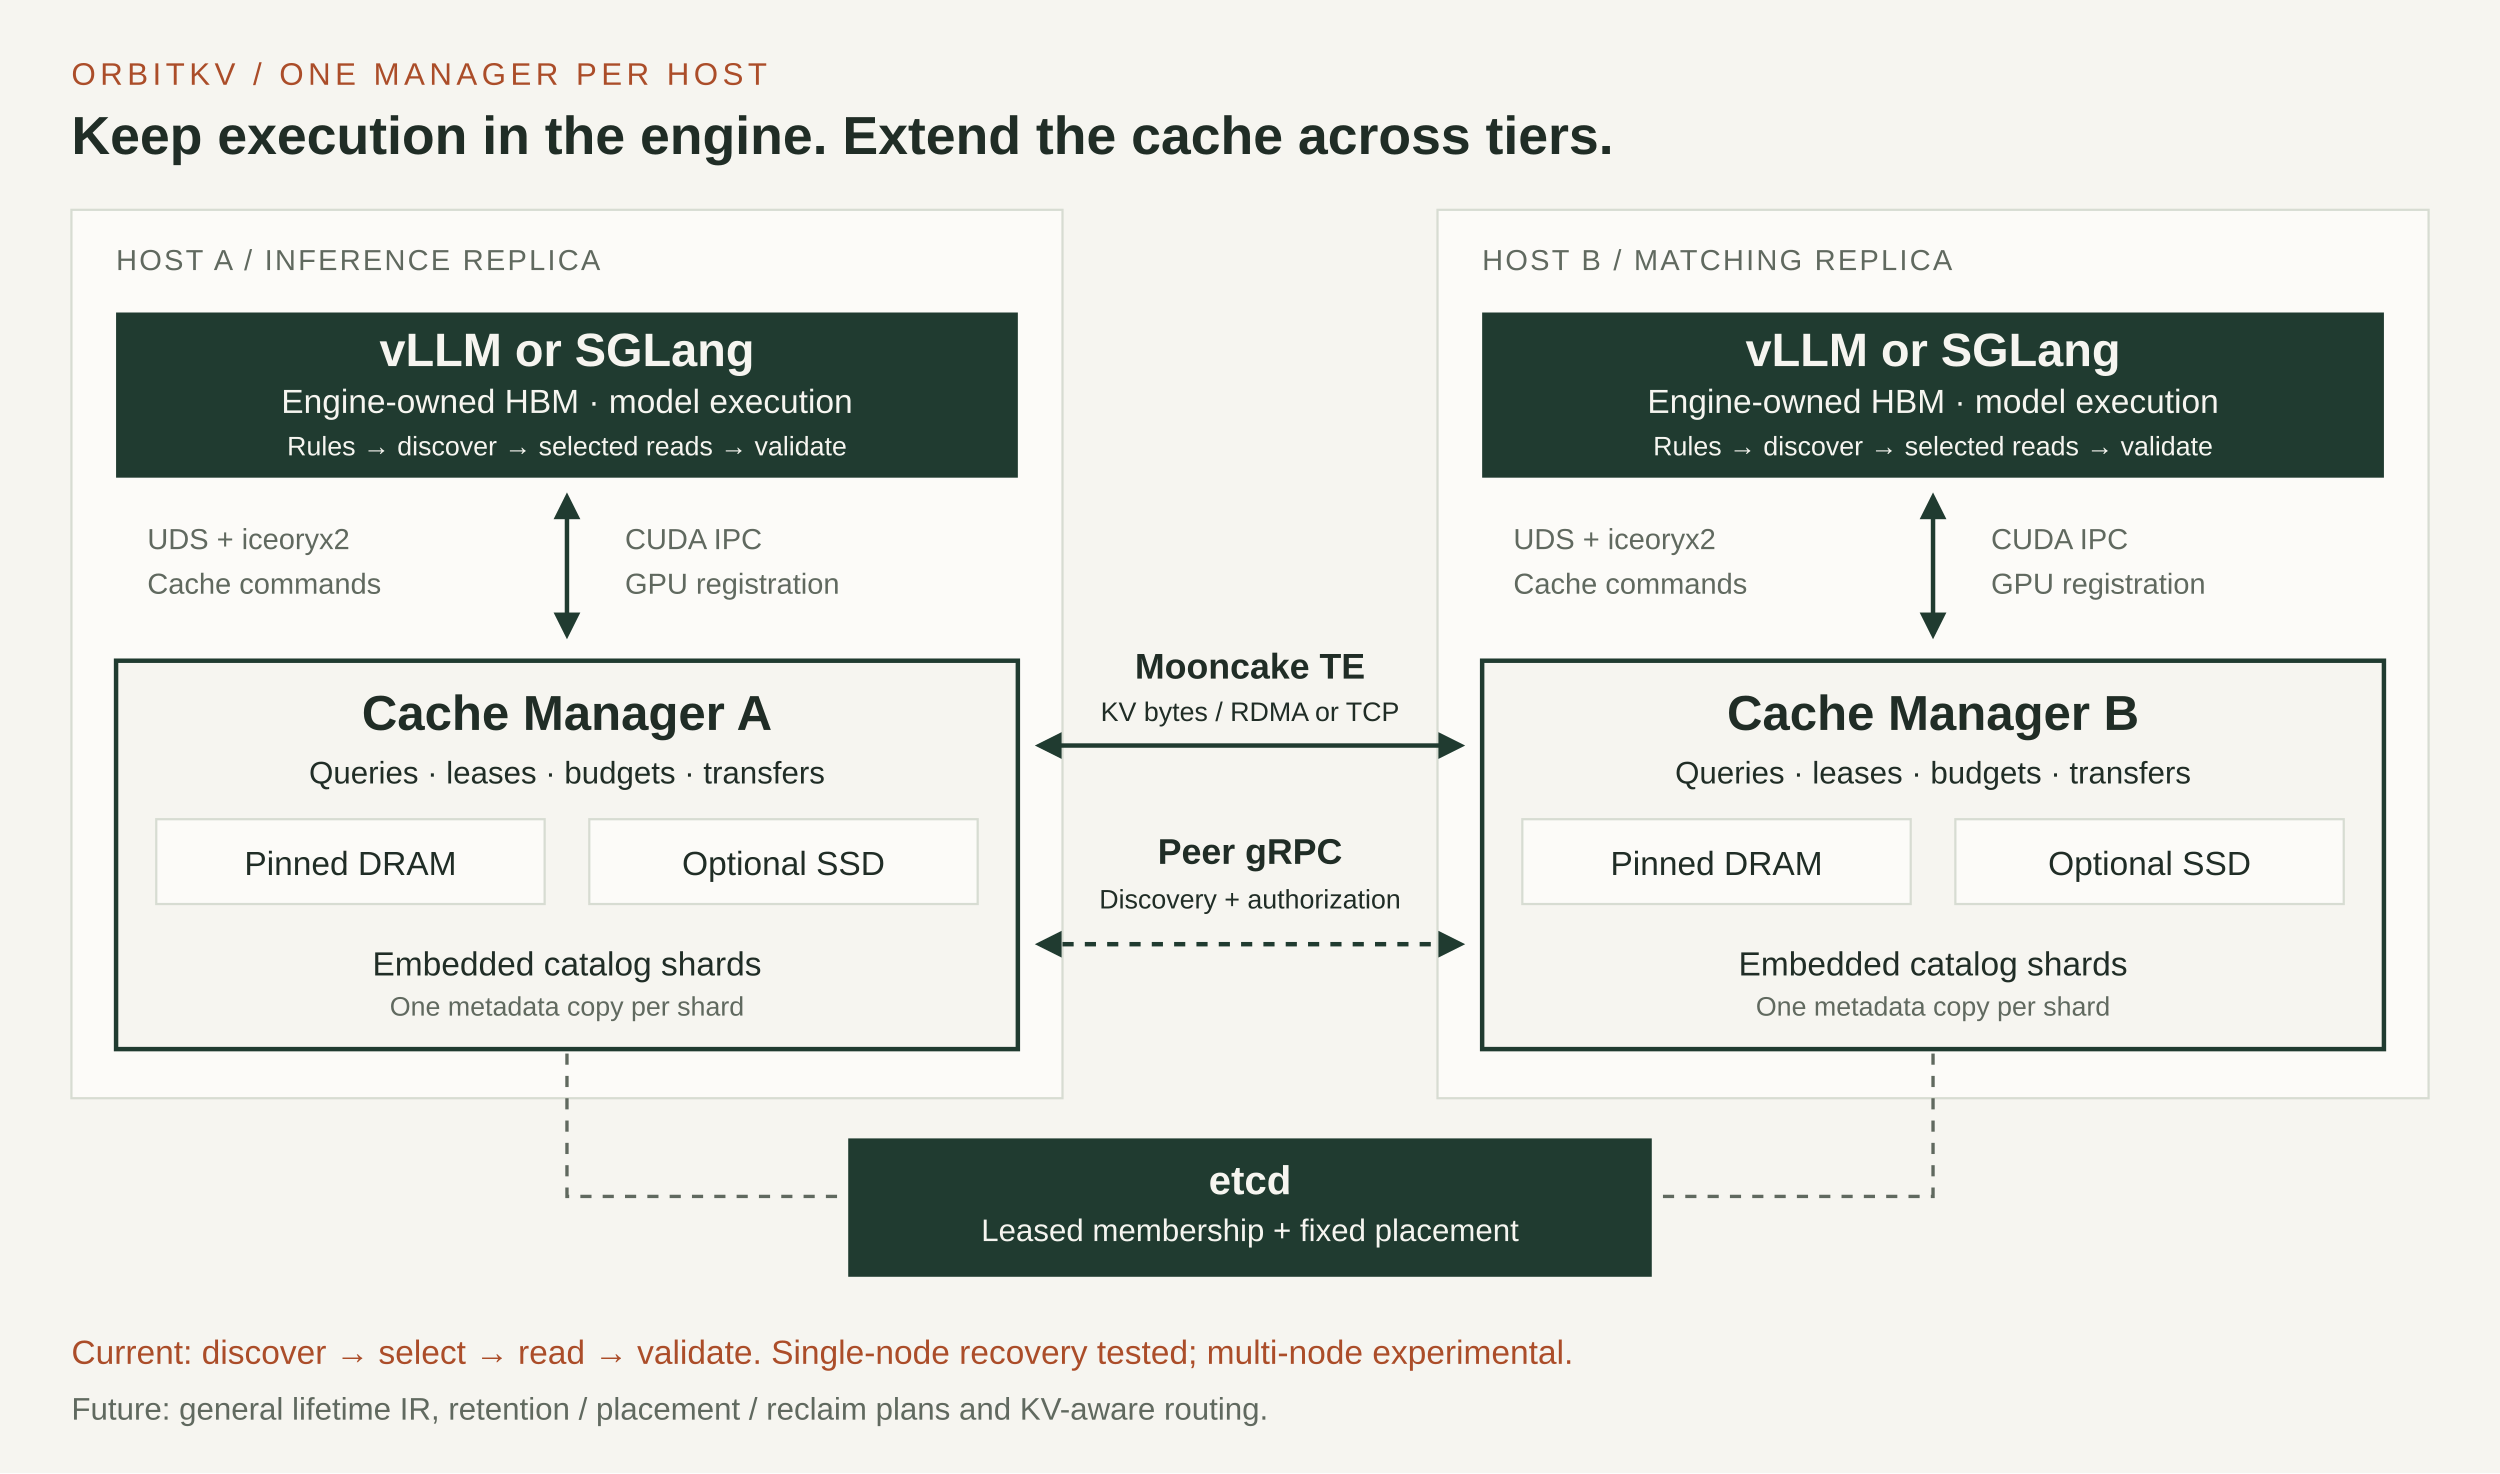
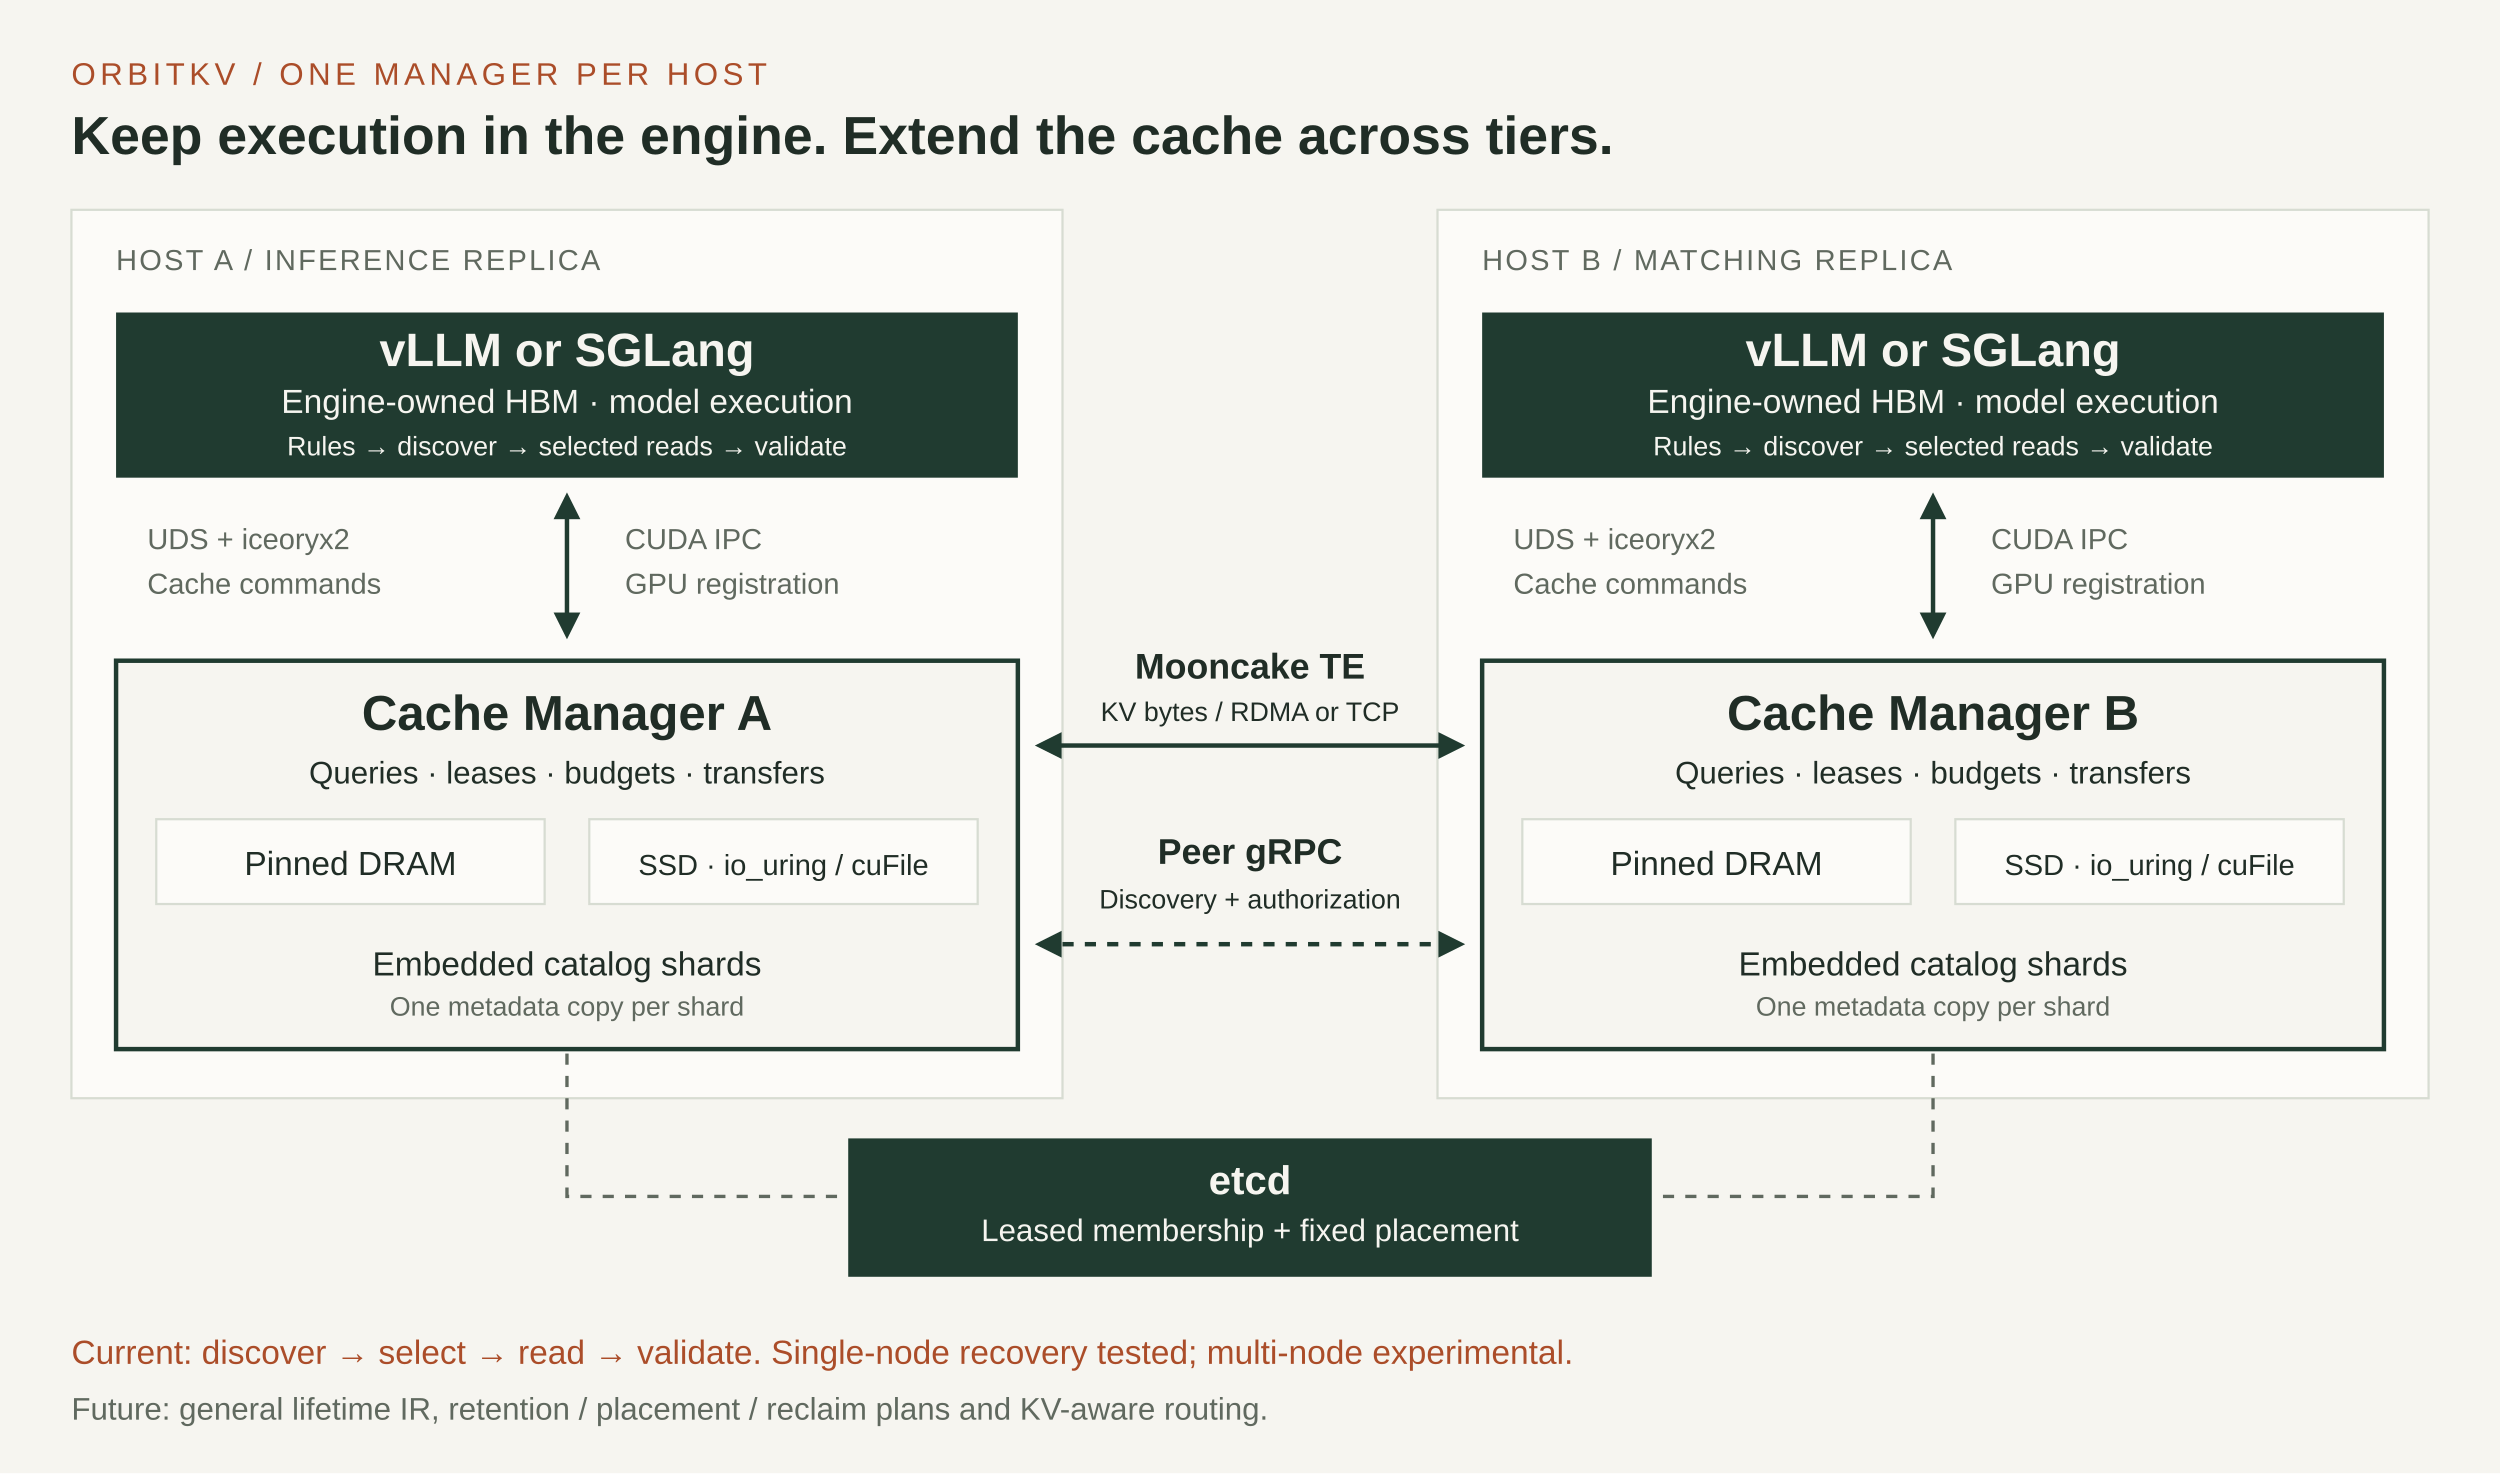
<svg xmlns="http://www.w3.org/2000/svg" width="1120" height="660" viewBox="0 0 1120 660" role="img" aria-labelledby="title desc">
  <defs>
    <marker id="arrow" viewBox="0 0 10 10" refX="8" refY="5" markerWidth="6" markerHeight="6" orient="auto-start-reverse">
      <path d="M0 0 10 5 0 10" fill="#203b30" />
    </marker>
  </defs>
  <rect width="1120" height="660" fill="#f6f5f0" />
  <g font-family="Arial, Helvetica, sans-serif" fill="#202d26">
    <text x="32" y="38" font-size="14" letter-spacing="2" fill="#ab4d29">ORBITKV / ONE MANAGER PER HOST</text>
    <text x="32" y="69" font-size="24" font-weight="700">Keep execution in the engine. Extend the cache across tiers.</text>
    <g fill="#fcfbf8" stroke="#d7dcd2">
      <rect x="32" y="94" width="444" height="398" />
      <rect x="644" y="94" width="444" height="398" />
    </g>
    <g font-size="13" letter-spacing="1" fill="#60695f">
      <text x="52" y="121">HOST A / INFERENCE REPLICA</text>
      <text x="664" y="121">HOST B / MATCHING REPLICA</text>
    </g>
    <g fill="#203b30">
      <rect x="52" y="140" width="404" height="74" />
      <rect x="664" y="140" width="404" height="74" />
    </g>
    <g fill="#f6f5f0" text-anchor="middle">
      <text x="254" y="164" font-size="21" font-weight="700">vLLM or SGLang</text>
      <text x="254" y="185" font-size="15">Engine-owned HBM · model execution</text>
      <text x="254" y="204" font-size="12">Rules → discover → selected reads → validate</text>
      <text x="866" y="164" font-size="21" font-weight="700">vLLM or SGLang</text>
      <text x="866" y="185" font-size="15">Engine-owned HBM · model execution</text>
      <text x="866" y="204" font-size="12">Rules → discover → selected reads → validate</text>
    </g>
    <g stroke="#203b30" stroke-width="2" marker-start="url(#arrow)" marker-end="url(#arrow)">
      <path d="M254 223V284" />
      <path d="M866 223V284" />
    </g>
    <g font-size="13" fill="#60695f">
      <text x="66" y="246">UDS + iceoryx2</text>
      <text x="66" y="266">Cache commands</text>
      <text x="280" y="246">CUDA IPC</text>
      <text x="280" y="266">GPU registration</text>
      <text x="678" y="246">UDS + iceoryx2</text>
      <text x="678" y="266">Cache commands</text>
      <text x="892" y="246">CUDA IPC</text>
      <text x="892" y="266">GPU registration</text>
    </g>
    <g fill="#f6f5f0" stroke="#203b30" stroke-width="2">
      <rect x="52" y="296" width="404" height="174" />
      <rect x="664" y="296" width="404" height="174" />
    </g>
    <g text-anchor="middle">
      <text x="254" y="327" font-size="22" font-weight="700">Cache Manager A</text>
      <text x="866" y="327" font-size="22" font-weight="700">Cache Manager B</text>
      <text x="254" y="351" font-size="14">Queries · leases · budgets · transfers</text>
      <text x="866" y="351" font-size="14">Queries · leases · budgets · transfers</text>
    </g>
    <g fill="#fcfbf8" stroke="#d7dcd2">
      <rect x="70" y="367" width="174" height="38" />
      <rect x="264" y="367" width="174" height="38" />
      <rect x="682" y="367" width="174" height="38" />
      <rect x="876" y="367" width="174" height="38" />
    </g>
    <g text-anchor="middle" font-size="15">
      <text x="157" y="392">Pinned DRAM</text>
-       <text x="351" y="392">Optional SSD</text>
+       <text x="351" y="392" font-size="13">SSD · io_uring / cuFile</text>
      <text x="769" y="392">Pinned DRAM</text>
-       <text x="963" y="392">Optional SSD</text>
+       <text x="963" y="392" font-size="13">SSD · io_uring / cuFile</text>
      <text x="254" y="437">Embedded catalog shards</text>
      <text x="866" y="437">Embedded catalog shards</text>
    </g>
    <g text-anchor="middle" font-size="12" fill="#60695f">
      <text x="254" y="455">One metadata copy per shard</text>
      <text x="866" y="455">One metadata copy per shard</text>
    </g>
    <g stroke="#203b30" stroke-width="2" marker-start="url(#arrow)" marker-end="url(#arrow)">
      <path d="M466 334H654" />
      <path d="M466 423H654" stroke-dasharray="5 5" />
    </g>
    <g text-anchor="middle">
      <text x="560" y="304" font-size="16" font-weight="700">Mooncake TE</text>
      <text x="560" y="323" font-size="12">KV bytes / RDMA or TCP</text>
      <text x="560" y="387" font-size="16" font-weight="700">Peer gRPC</text>
      <text x="560" y="407" font-size="12">Discovery + authorization</text>
    </g>
    <g fill="none" stroke="#60695f" stroke-width="1.5" stroke-dasharray="5 5">
      <path d="M254 472V536H380" />
      <path d="M866 472V536H740" />
    </g>
    <rect x="380" y="510" width="360" height="62" fill="#203b30" />
    <g text-anchor="middle" fill="#f6f5f0">
      <text x="560" y="535" font-size="18" font-weight="700">etcd</text>
      <text x="560" y="556" font-size="14">Leased membership + fixed placement</text>
    </g>
    <text x="32" y="611" font-size="15" fill="#ab4d29">Current: discover → select → read → validate. Single-node recovery tested; multi-node experimental.</text>
    <text x="32" y="636" font-size="14" fill="#60695f">Future: general lifetime IR, retention / placement / reclaim plans and KV-aware routing.</text>
  </g>
</svg>
